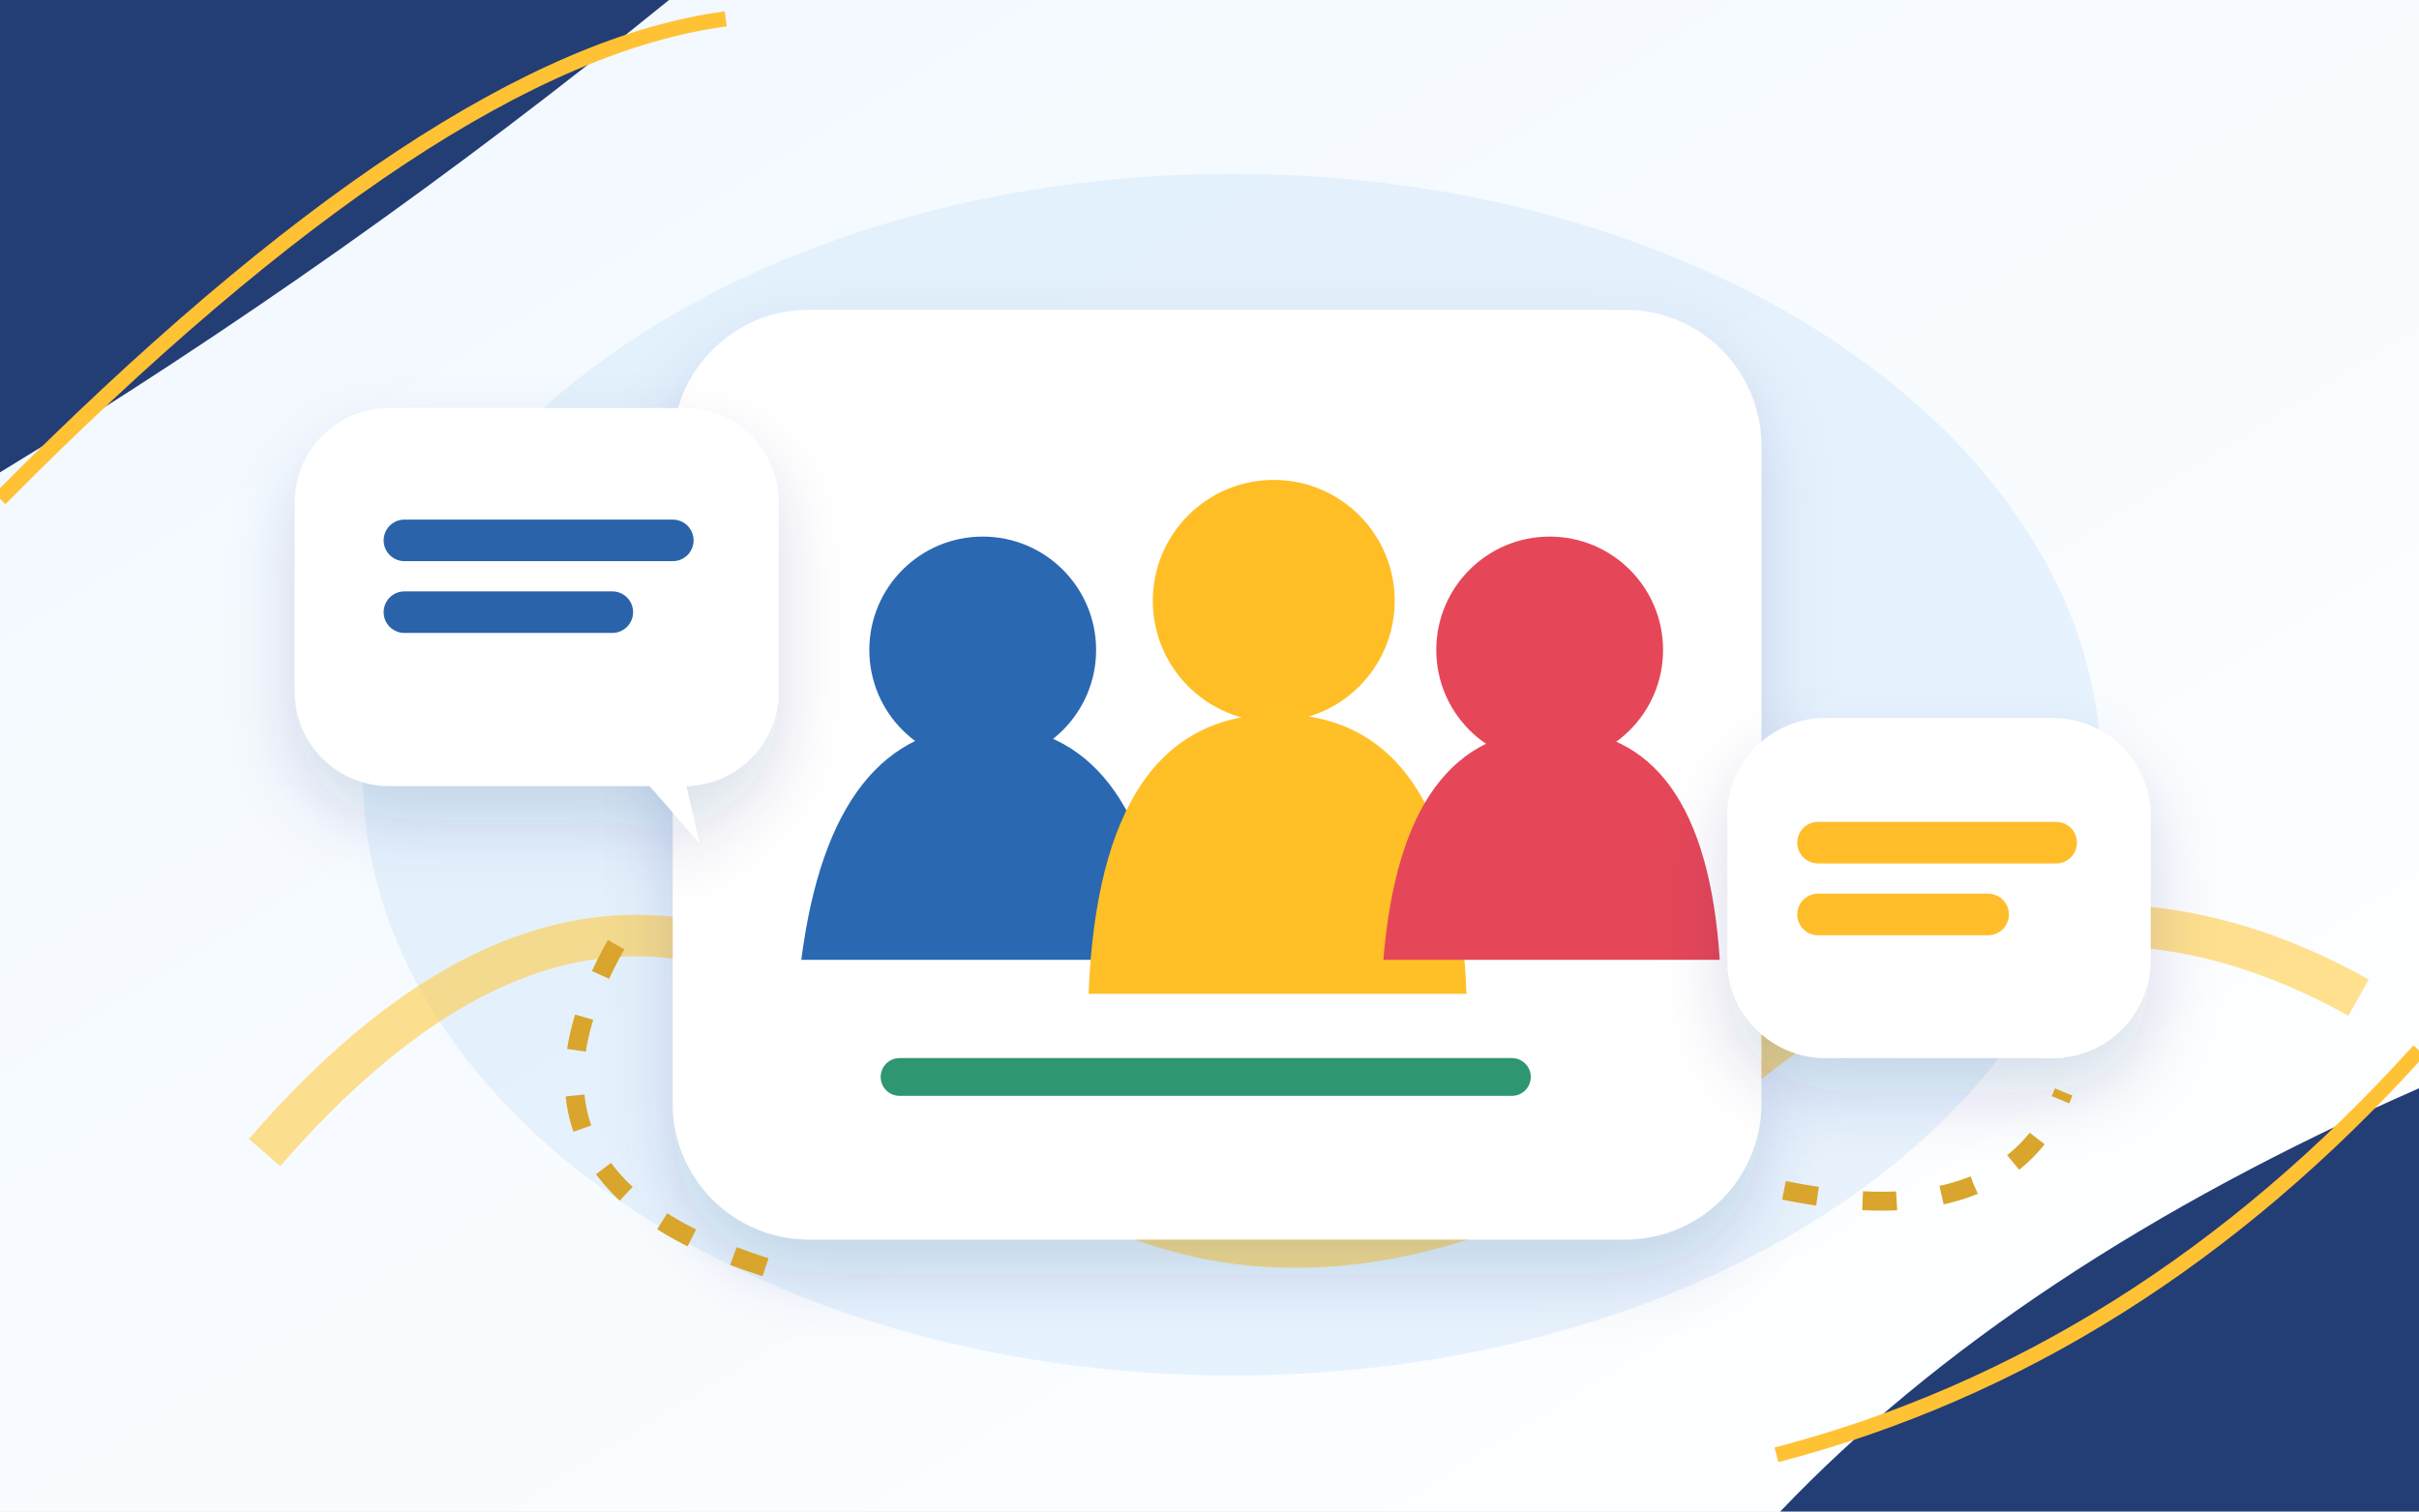
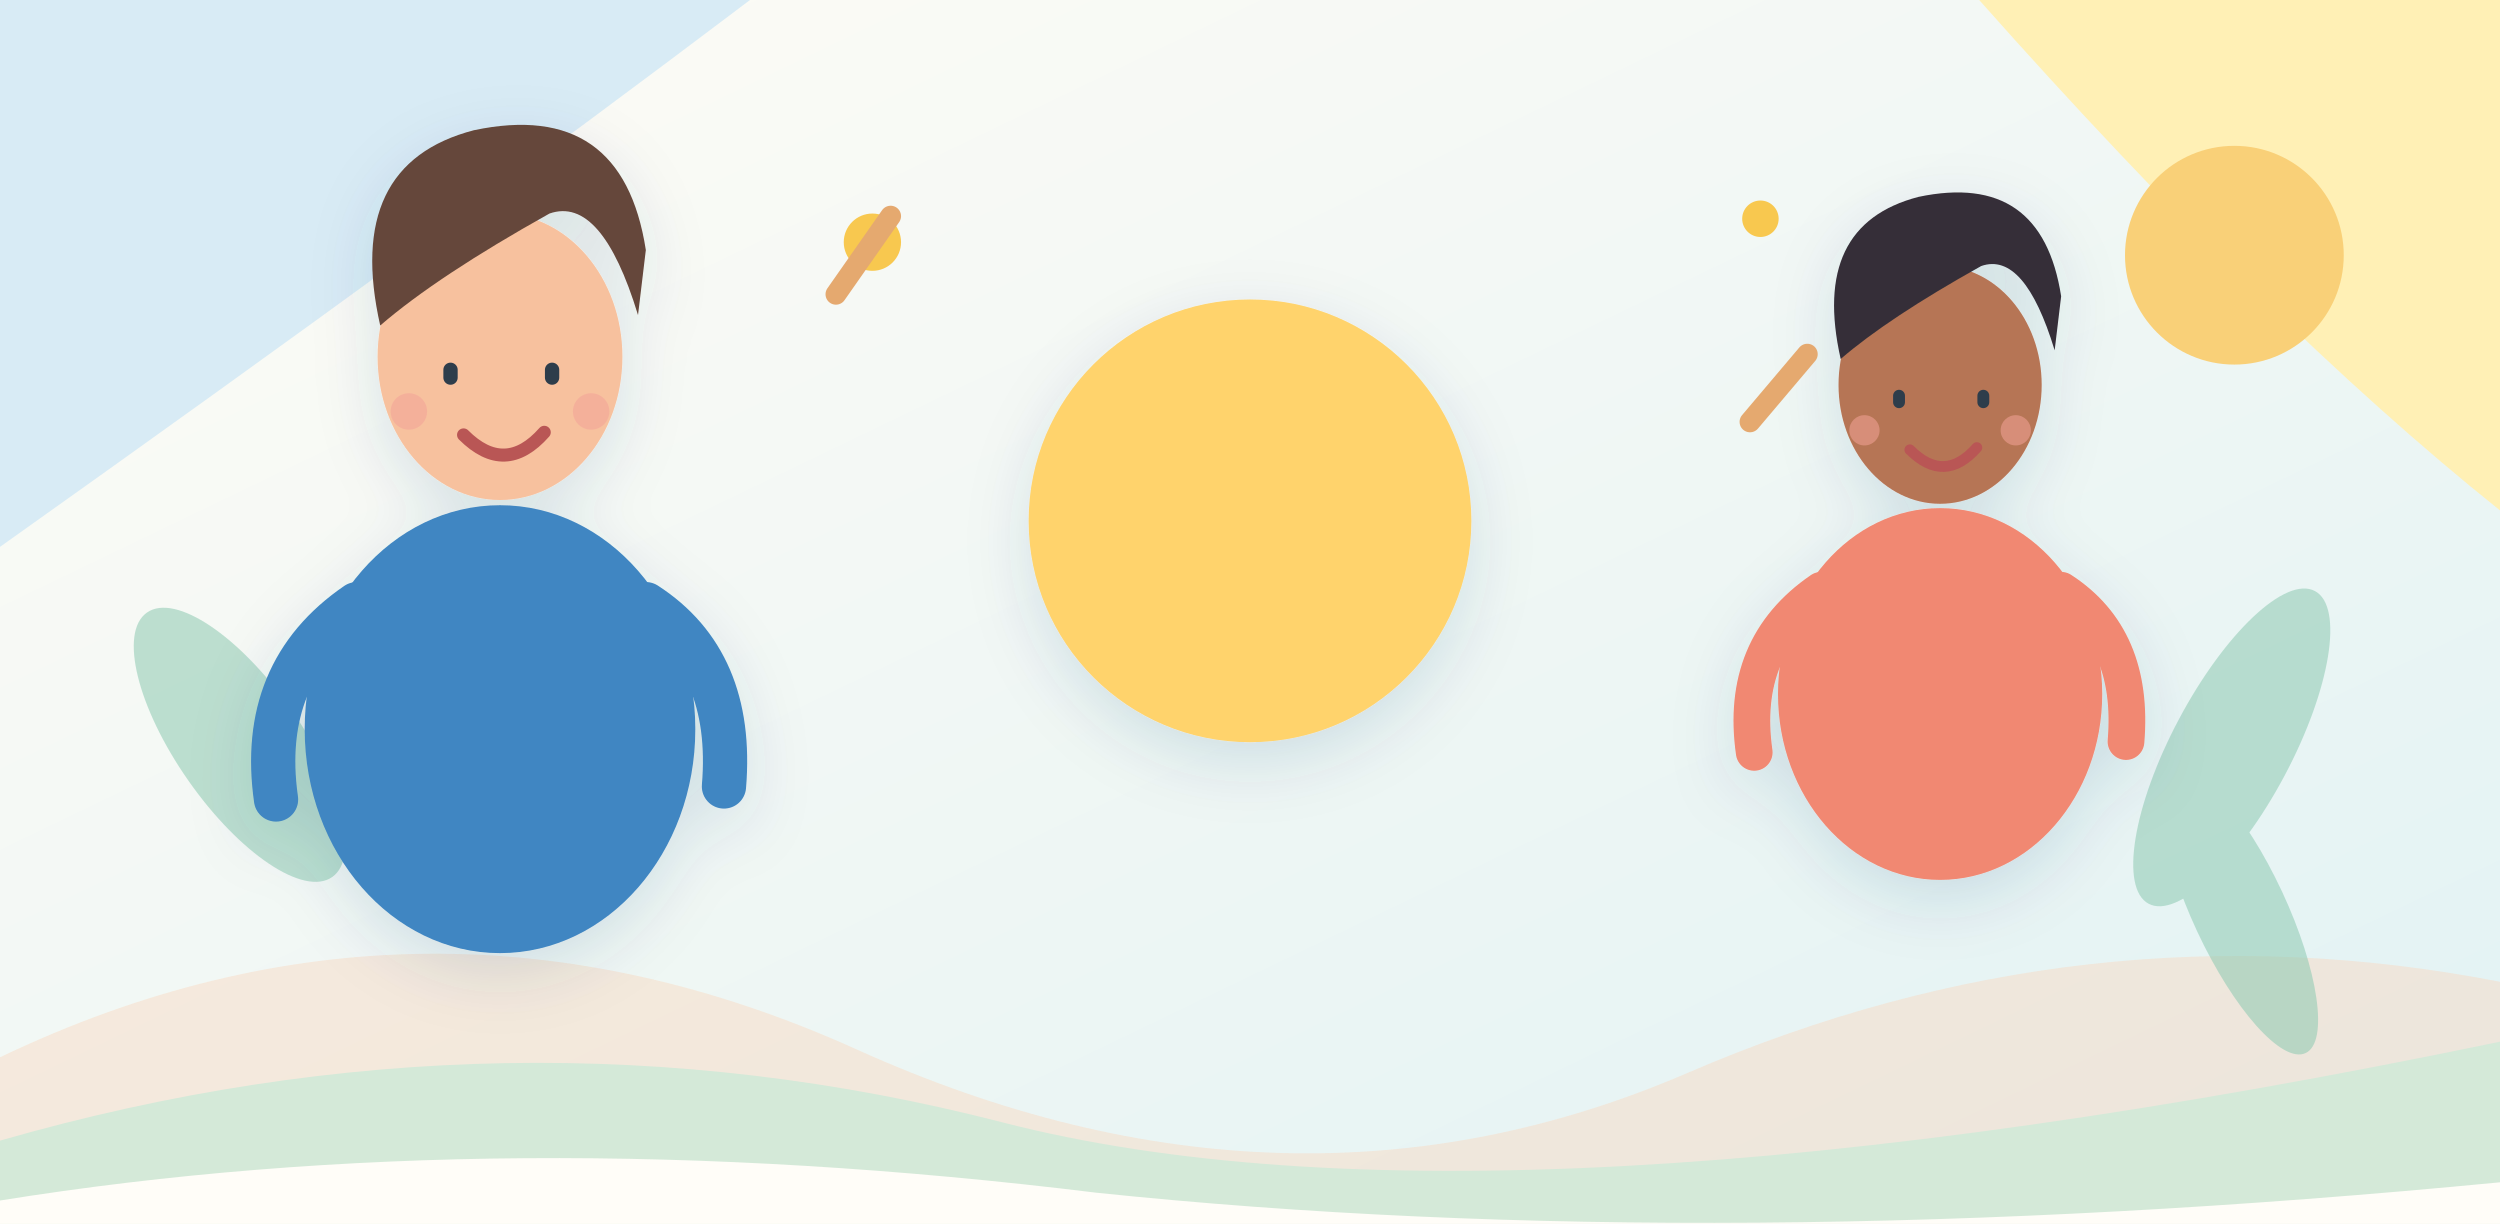
- <svg xmlns="http://www.w3.org/2000/svg" viewBox="0 0 640 400">
+ <svg xmlns="http://www.w3.org/2000/svg" viewBox="0 0 960 470" role="img" aria-label="Ilustração alegre da comunidade escolar">
  <defs>
-     <linearGradient id="g" x1="0" y1="0" x2="1" y2="1">
-       <stop stop-color="#f1f8ff" />
-       <stop offset="1" stop-color="#ffffff" />
+     <linearGradient id="bg" x2="1" y2="1">
+       <stop stop-color="#FFFCF5" />
+       <stop offset="1" stop-color="#E1F2F4" />
    </linearGradient>
-     <filter id="s" x="-30%" y="-40%" width="160%" height="180%">
-       <feDropShadow dx="0" dy="9" stdDeviation="9" flood-color="#163b76" flood-opacity=".15" />
+     <filter id="sh">
+       <feDropShadow dx="0" dy="8" stdDeviation="12" flood-color="#1D4978" flood-opacity=".13" />
    </filter>
  </defs>
-   <rect width="640" height="400" fill="url(#g)" />
-   <path d="M0 0h177Q92 69 0 125Z" fill="#233d75" />
-   <path d="M0 132Q116 15 192 5" stroke="#ffc235" fill="none" stroke-width="4" />
-   <path d="M640 400H471q62-65 169-112Z" fill="#233d75" />
-   <path d="M640 278Q566 360 470 385" stroke="#ffc235" stroke-width="4" fill="none" />
-   <ellipse cx="326" cy="205" rx="230" ry="159" fill="#d6eafb" opacity=".55" />
-   <path d="M70 305q91-105 178-18t210-2q82-68 166-21" stroke="#ffcc44" fill="none" stroke-width="11" opacity=".6" />
-   <g filter="url(#s)">
-     <rect x="178" y="82" width="288" height="246" rx="36" fill="#fff" />
-     <circle cx="260" cy="172" r="30" fill="#2b68b1" />
-     <circle cx="337" cy="159" r="32" fill="#ffbe28" />
-     <circle cx="410" cy="172" r="30" fill="#e54658" />
-     <path d="M212 254q8-62 49-62t48 62" fill="#2b68b1" />
-     <path d="M288 263q3-74 50-74t50 74" fill="#ffbf26" />
-     <path d="M366 254q5-61 45-61t44 61" fill="#e54658" />
-     <path d="M238 285h162" stroke="#2e966f" stroke-width="10" stroke-linecap="round" />
+   <rect width="960" height="470" fill="url(#bg)" />
+   <path d="M0 0h288Q169 90 0 210Z" fill="#D8EBF5" />
+   <path d="M960 0H760Q870 124 960 196Z" fill="#FFF0B5" />
+   <circle cx="858" cy="98" r="42" fill="#F9D078" />
+   <path d="M0 406Q163 328 329 403T648 412T960 377V470H0Z" fill="#F9D7BE" opacity=".45" />
+   <path d="M0 438Q195 382 385 431T960 400V470H0Z" fill="#D4E9D8" />
+   <g opacity=".55" fill="#8CC9B1">
+     <ellipse cx="92" cy="286" rx="24" ry="62" transform="rotate(-35 92 286)" />
+     <ellipse cx="857" cy="287" rx="23" ry="68" transform="rotate(28 857 287)" />
+     <ellipse cx="860" cy="350" rx="18" ry="60" transform="rotate(-25 860 350)" />
  </g>
-   <g filter="url(#s)">
-     <rect x="78" y="108" width="128" height="100" rx="25" fill="#fff" />
-     <path d="M107 143h71m-71 19h55" stroke="#2a64a9" stroke-width="11" stroke-linecap="round" />
-     <path d="m164 199 21 24-6-26" fill="#fff" />
+   <g filter="url(#sh)">
+     <g transform="translate(192 130) scale(1)">
+       <ellipse cx="0" cy="150" rx="75" ry="86" fill="#3F86C2" />
+       <path d="M-55 102q-38 26-31 75M56 102q34 22 30 70" fill="none" stroke="#3F86C2" stroke-width="17" stroke-linecap="round" />
+       <ellipse cy="7" cx="0" rx="47" ry="55" fill="#F7C19E" />
+       <path d="M-46-5q-14-62 36-75 57-12 66 46l-3 25Q39-55 19-48q-43 24-65 43" fill="#65473A" />
+       <path d="M-19 12v3m39-3v3" fill="none" stroke="#2E3D4C" stroke-width="5.5" stroke-linecap="round" />
+       <path d="M-14 37q16 16 31-1" fill="none" stroke="#B95655" stroke-width="5" stroke-linecap="round" />
+       <circle cx="-35" cy="28" r="7" fill="#F3A298" opacity=".55" />
+       <circle cx="35" cy="28" r="7" fill="#F3A298" opacity=".55" />
+     </g>
+     <g transform="translate(745 142) scale(0.83)">
+       <ellipse cx="0" cy="150" rx="75" ry="86" fill="#F18872" />
+       <path d="M-55 102q-38 26-31 75M56 102q34 22 30 70" fill="none" stroke="#F18872" stroke-width="17" stroke-linecap="round" />
+       <ellipse cy="7" cx="0" rx="47" ry="55" fill="#B67554" />
+       <path d="M-46-5q-14-62 36-75 57-12 66 46l-3 25Q39-55 19-48q-43 24-65 43" fill="#342F39" />
+       <path d="M-19 12v3m39-3v3" fill="none" stroke="#2E3D4C" stroke-width="5.5" stroke-linecap="round" />
+       <path d="M-14 37q16 16 31-1" fill="none" stroke="#B95655" stroke-width="5" stroke-linecap="round" />
+       <circle cx="-35" cy="28" r="7" fill="#F3A298" opacity=".55" />
+       <circle cx="35" cy="28" r="7" fill="#F3A298" opacity=".55" />
+     </g>
+     <circle cx="480" cy="200" r="85" fill="#FFD36C" />
  </g>
-   <g filter="url(#s)">
-     <rect x="457" y="190" width="112" height="90" rx="26" fill="#fff" />
-     <path d="M481 223h63m-63 19h45" stroke="#ffbd29" stroke-width="11" stroke-linecap="round" />
+   <g fill="#F8C84F">
+     <circle cx="335" cy="93" r="11" />
+     <circle cx="676" cy="84" r="7" />
  </g>
-   <path d="M163 250q-36 64 45 87m264-22q59 12 74-26" stroke="#d9a52c" stroke-width="5" stroke-dasharray="9 12" fill="none" />
+   <path d="M321 113l21-30m330 79 22-26" stroke="#E5A96F" stroke-width="8" stroke-linecap="round" />
+   <path d="M0 461q193-31 421-3 239 25 539-4v16H0Z" fill="#FFFDF8" />
</svg>
